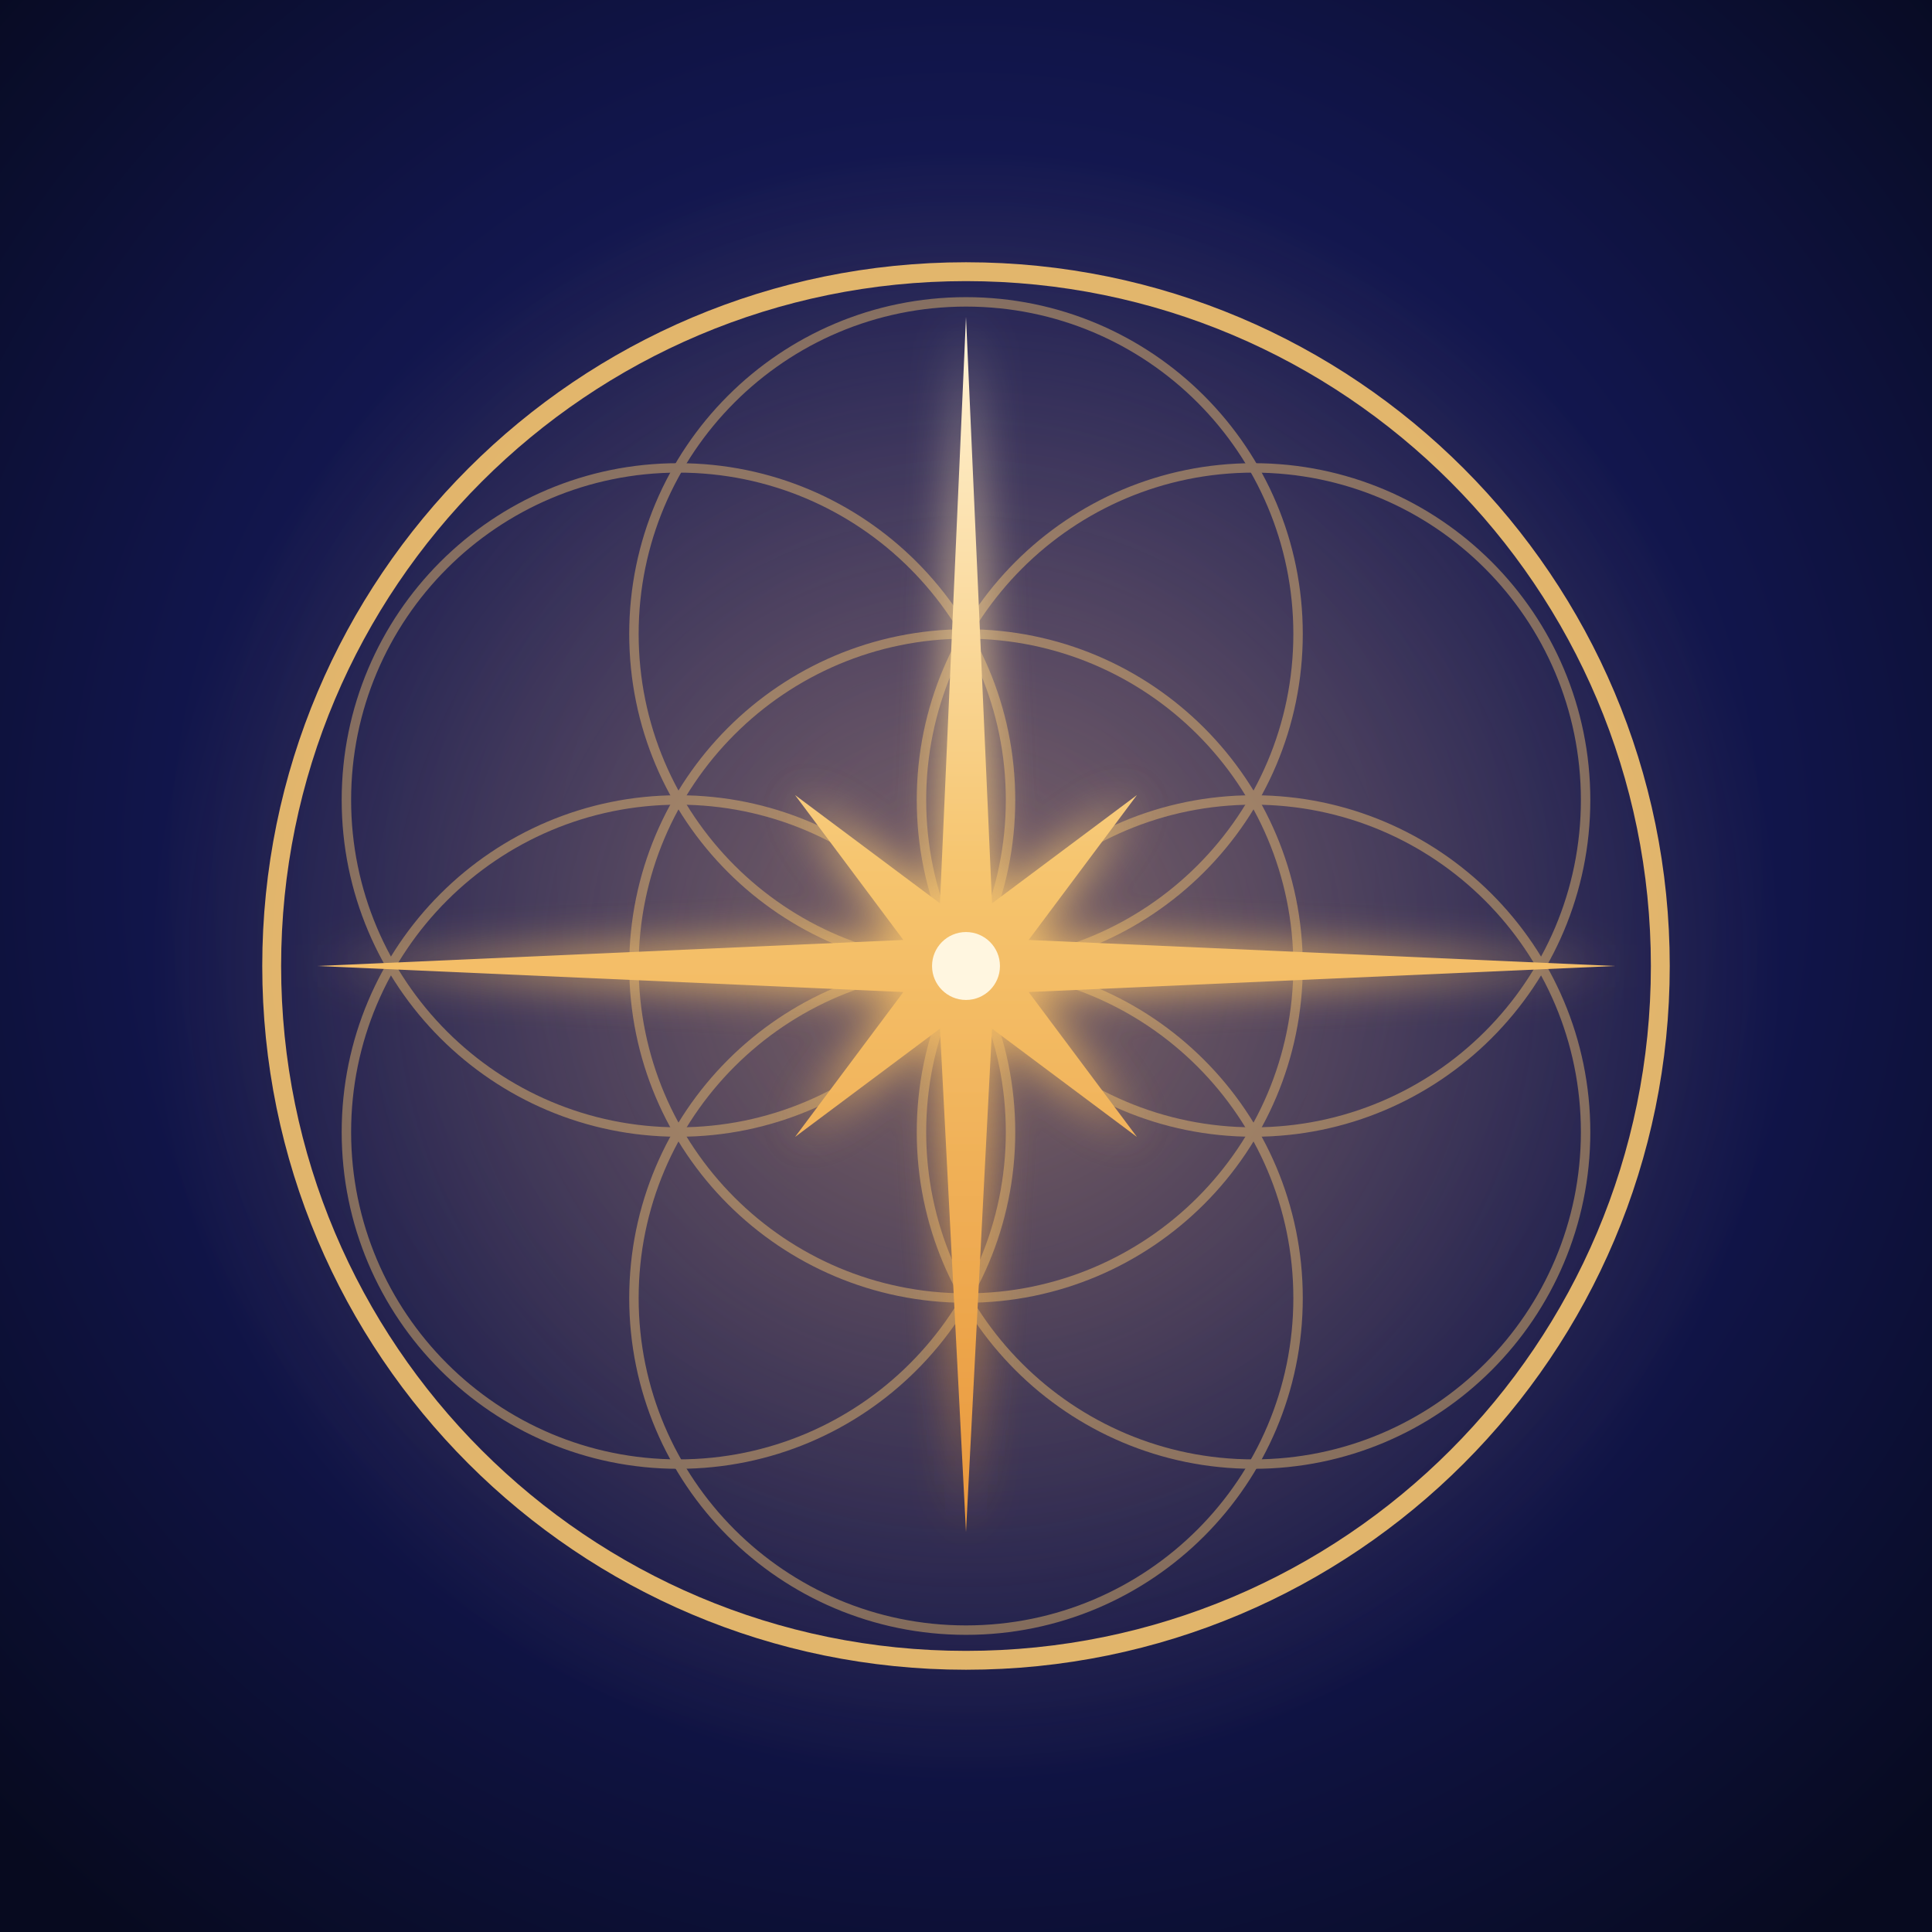
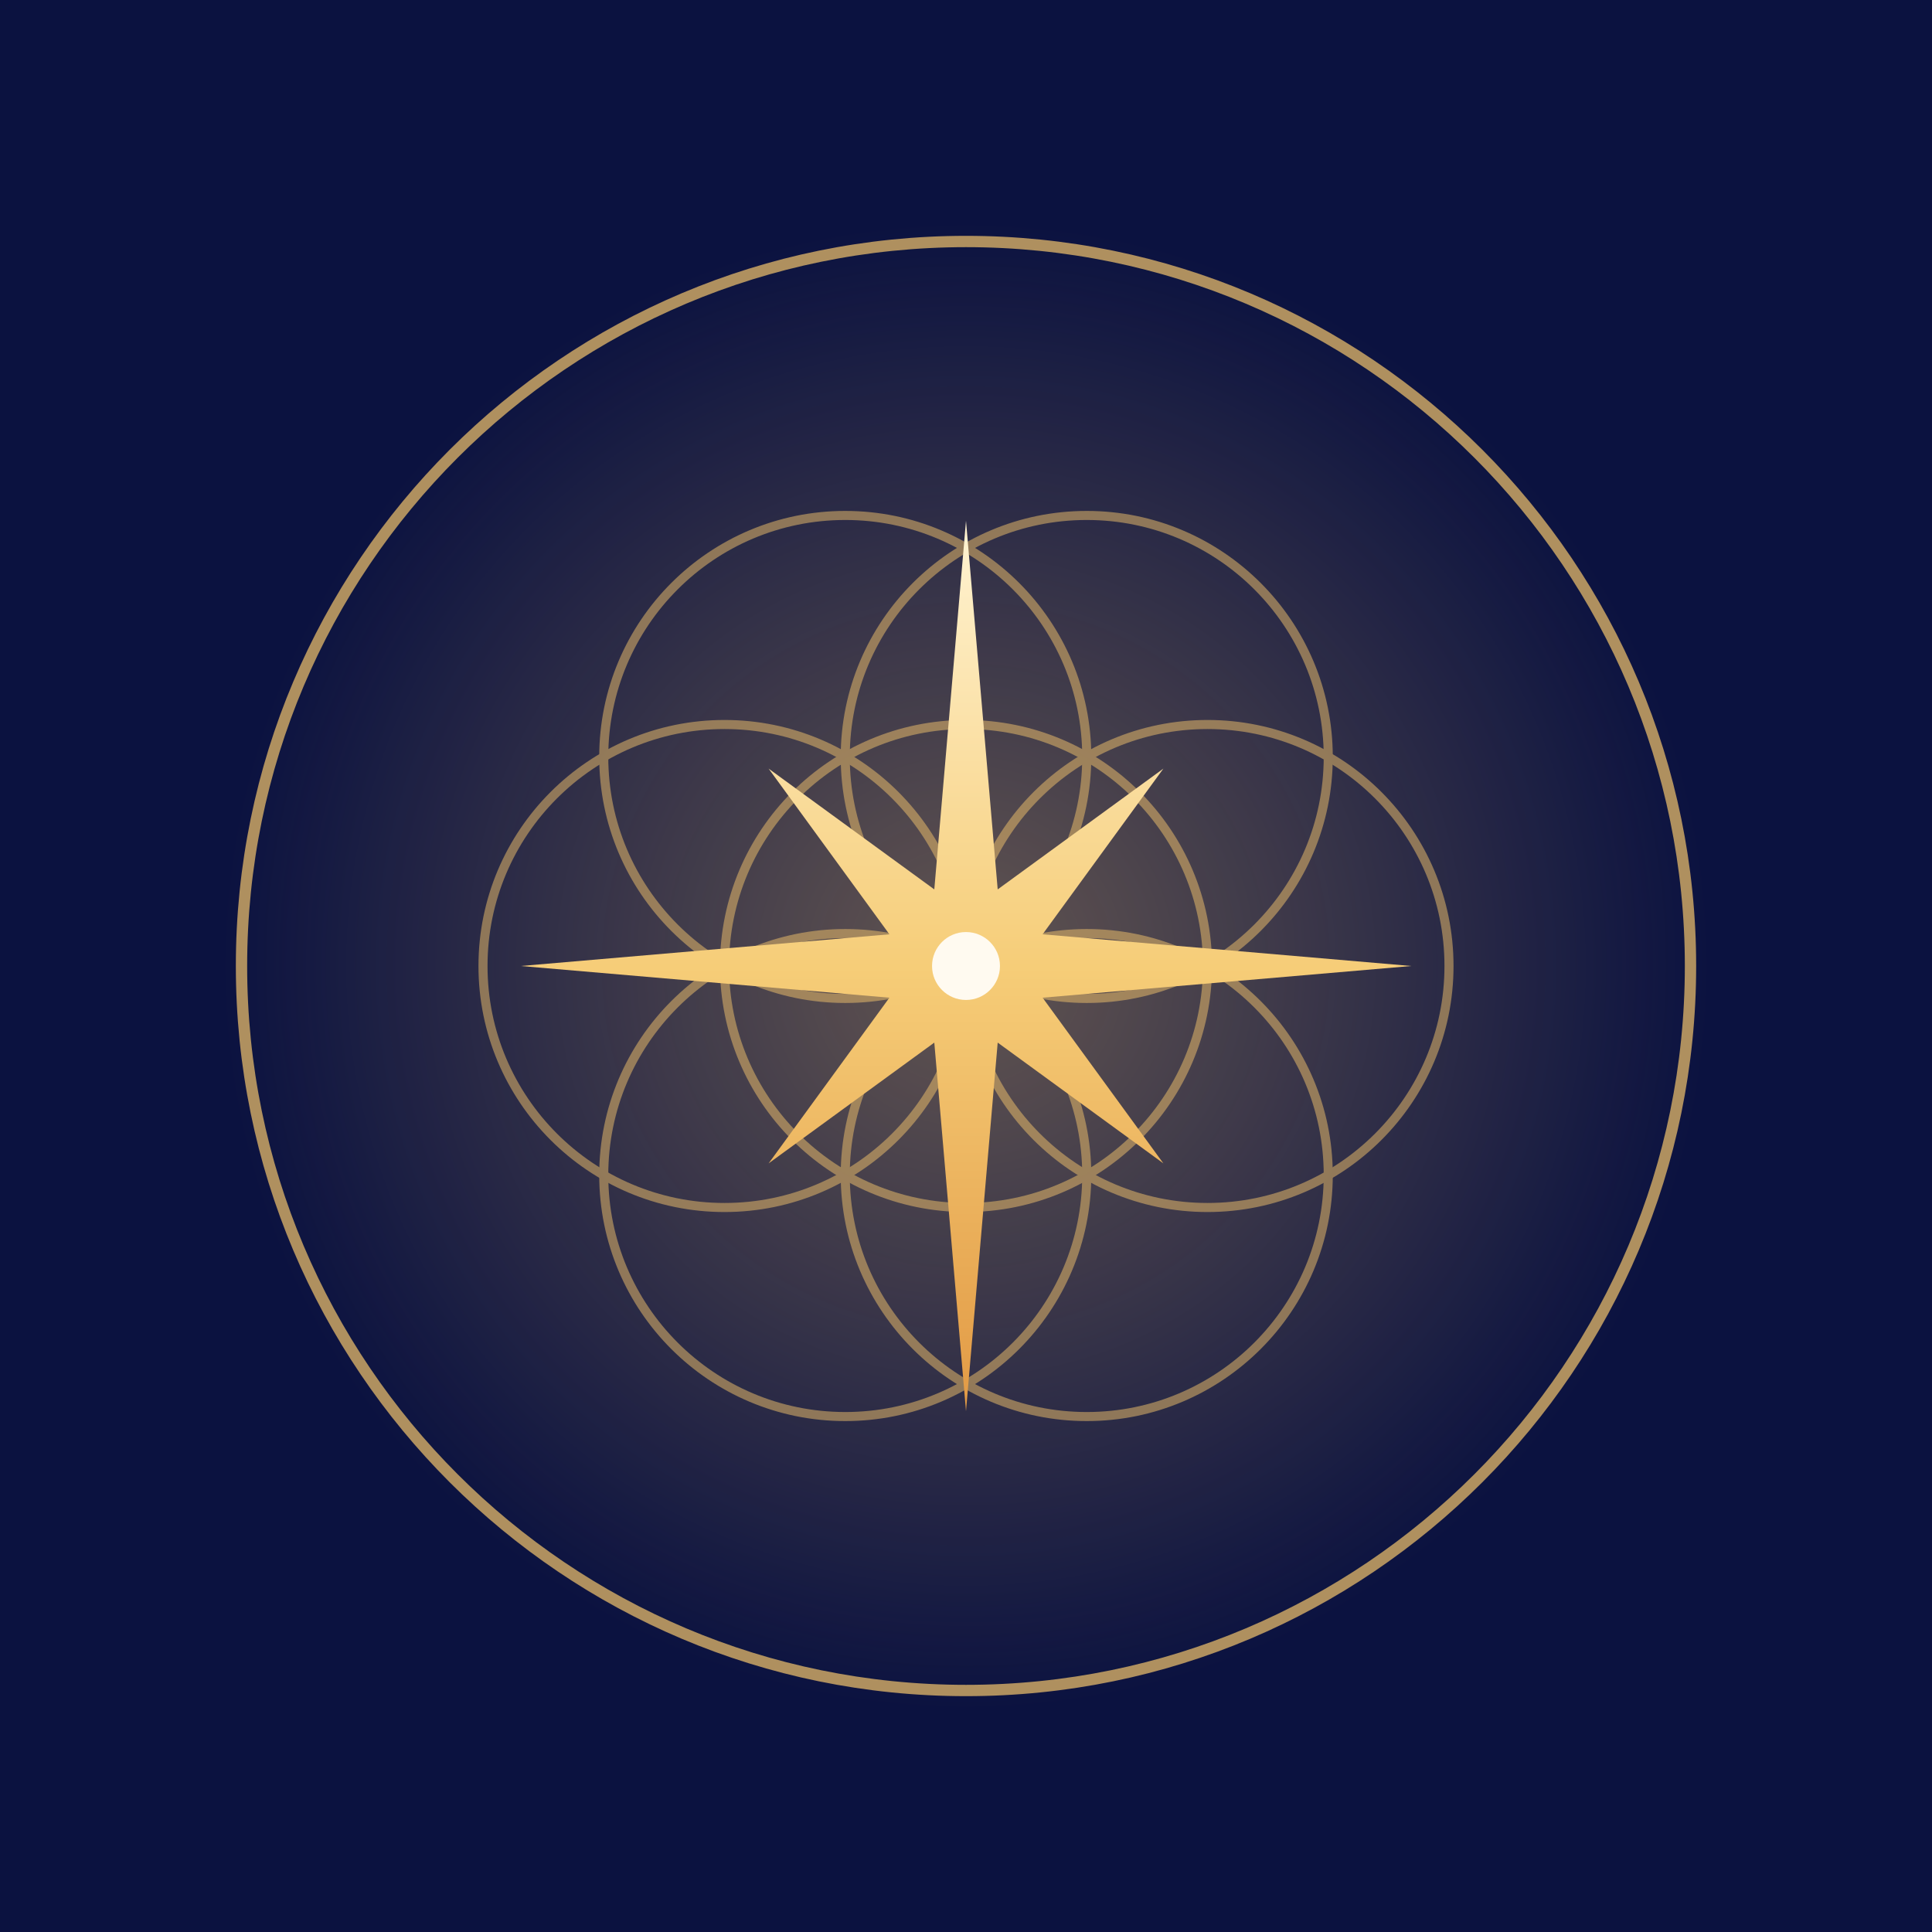
<svg xmlns="http://www.w3.org/2000/svg" viewBox="0 0 512 512" width="512" height="512">
  <defs>
-     <radialGradient id="bg" cx="50%" cy="45%" r="70%">
-       <stop offset="0" stop-color="#232873" />
-       <stop offset="0.6" stop-color="#11154a" />
-       <stop offset="1" stop-color="#070a1f" />
-     </radialGradient>
    <radialGradient id="halo" cx="50%" cy="50%" r="50%">
-       <stop offset="0" stop-color="#f4b256" stop-opacity="0.45" />
-       <stop offset="1" stop-color="#f4b256" stop-opacity="0" />
+       <stop offset="0" stop-color="#f3c46c" stop-opacity="0.38" />
+       <stop offset="1" stop-color="#f3c46c" stop-opacity="0" />
    </radialGradient>
    <linearGradient id="gold" x1="0" y1="0" x2="0" y2="1">
-       <stop offset="0" stop-color="#fff3d6" />
-       <stop offset="0.45" stop-color="#f6c56f" />
-       <stop offset="1" stop-color="#e9983c" />
+       <stop offset="0" stop-color="#fff3d2" />
+       <stop offset="0.5" stop-color="#f6cd78" />
+       <stop offset="1" stop-color="#e29a45" />
    </linearGradient>
-     <filter id="glow" x="-30%" y="-30%" width="160%" height="160%">
-       <feGaussianBlur stdDeviation="6" result="b" />
-       <feMerge>
-         <feMergeNode in="b" />
-         <feMergeNode in="SourceGraphic" />
-       </feMerge>
-     </filter>
  </defs>
-   <rect width="512" height="512" fill="url(#bg)" />
-   <circle cx="256" cy="256" r="220" fill="url(#halo)" />
-   <g fill="none" stroke="#f6c56f" stroke-linecap="round">
-     <circle cx="256" cy="256" r="184" stroke-width="5" opacity="0.9" />
-     <g stroke-width="2.5" opacity="0.45">
-       <circle cx="256" cy="256" r="88" />
-       <circle cx="256" cy="168" r="88" />
-       <circle cx="332.2" cy="212" r="88" />
-       <circle cx="332.2" cy="300" r="88" />
-       <circle cx="256" cy="344" r="88" />
-       <circle cx="179.8" cy="300" r="88" />
-       <circle cx="179.8" cy="212" r="88" />
+   <rect width="512" height="512" fill="#0b1240" />
+   <g id="art">
+     <circle cx="256" cy="256" r="200" fill="url(#halo)" />
+     <g fill="none" stroke="#f3c46c" stroke-linecap="round">
+       <circle cx="256" cy="256" r="192" stroke-width="3" opacity="0.7" />
+       <g stroke-width="2.4" opacity="0.5">
+         <circle cx="256.0" cy="256.0" r="64" />
+         <circle cx="320.0" cy="256.0" r="64" />
+         <circle cx="288.0" cy="311.4" r="64" />
+         <circle cx="224.0" cy="311.4" r="64" />
+         <circle cx="192.0" cy="256.0" r="64" />
+         <circle cx="224.0" cy="200.6" r="64" />
+         <circle cx="288.0" cy="200.6" r="64" />
+       </g>
    </g>
+     <polygon points="256.0,138.0 264.4,235.7 308.3,203.7 276.3,247.6 374.0,256.0 276.3,264.4 308.3,308.3 264.4,276.3 256.0,374.0 247.6,276.3 203.7,308.3 235.7,264.4 138.0,256.0 235.7,247.6 203.7,203.7 247.6,235.7" fill="url(#gold)" />
+     <circle cx="256" cy="256" r="9" fill="#fffaf0" />
  </g>
-   <polygon points="256,84 262.9,239.4 301.3,210.7 272.6,249.1 428,256 272.6,262.9 301.3,301.3 262.9,272.6 256,406 249.1,272.6 210.7,301.3 239.4,262.9 84,256 239.4,249.1 210.7,210.7 249.1,239.4" fill="url(#gold)" filter="url(#glow)" />
-   <circle cx="256" cy="256" r="9" fill="#fff6e0" />
</svg>
